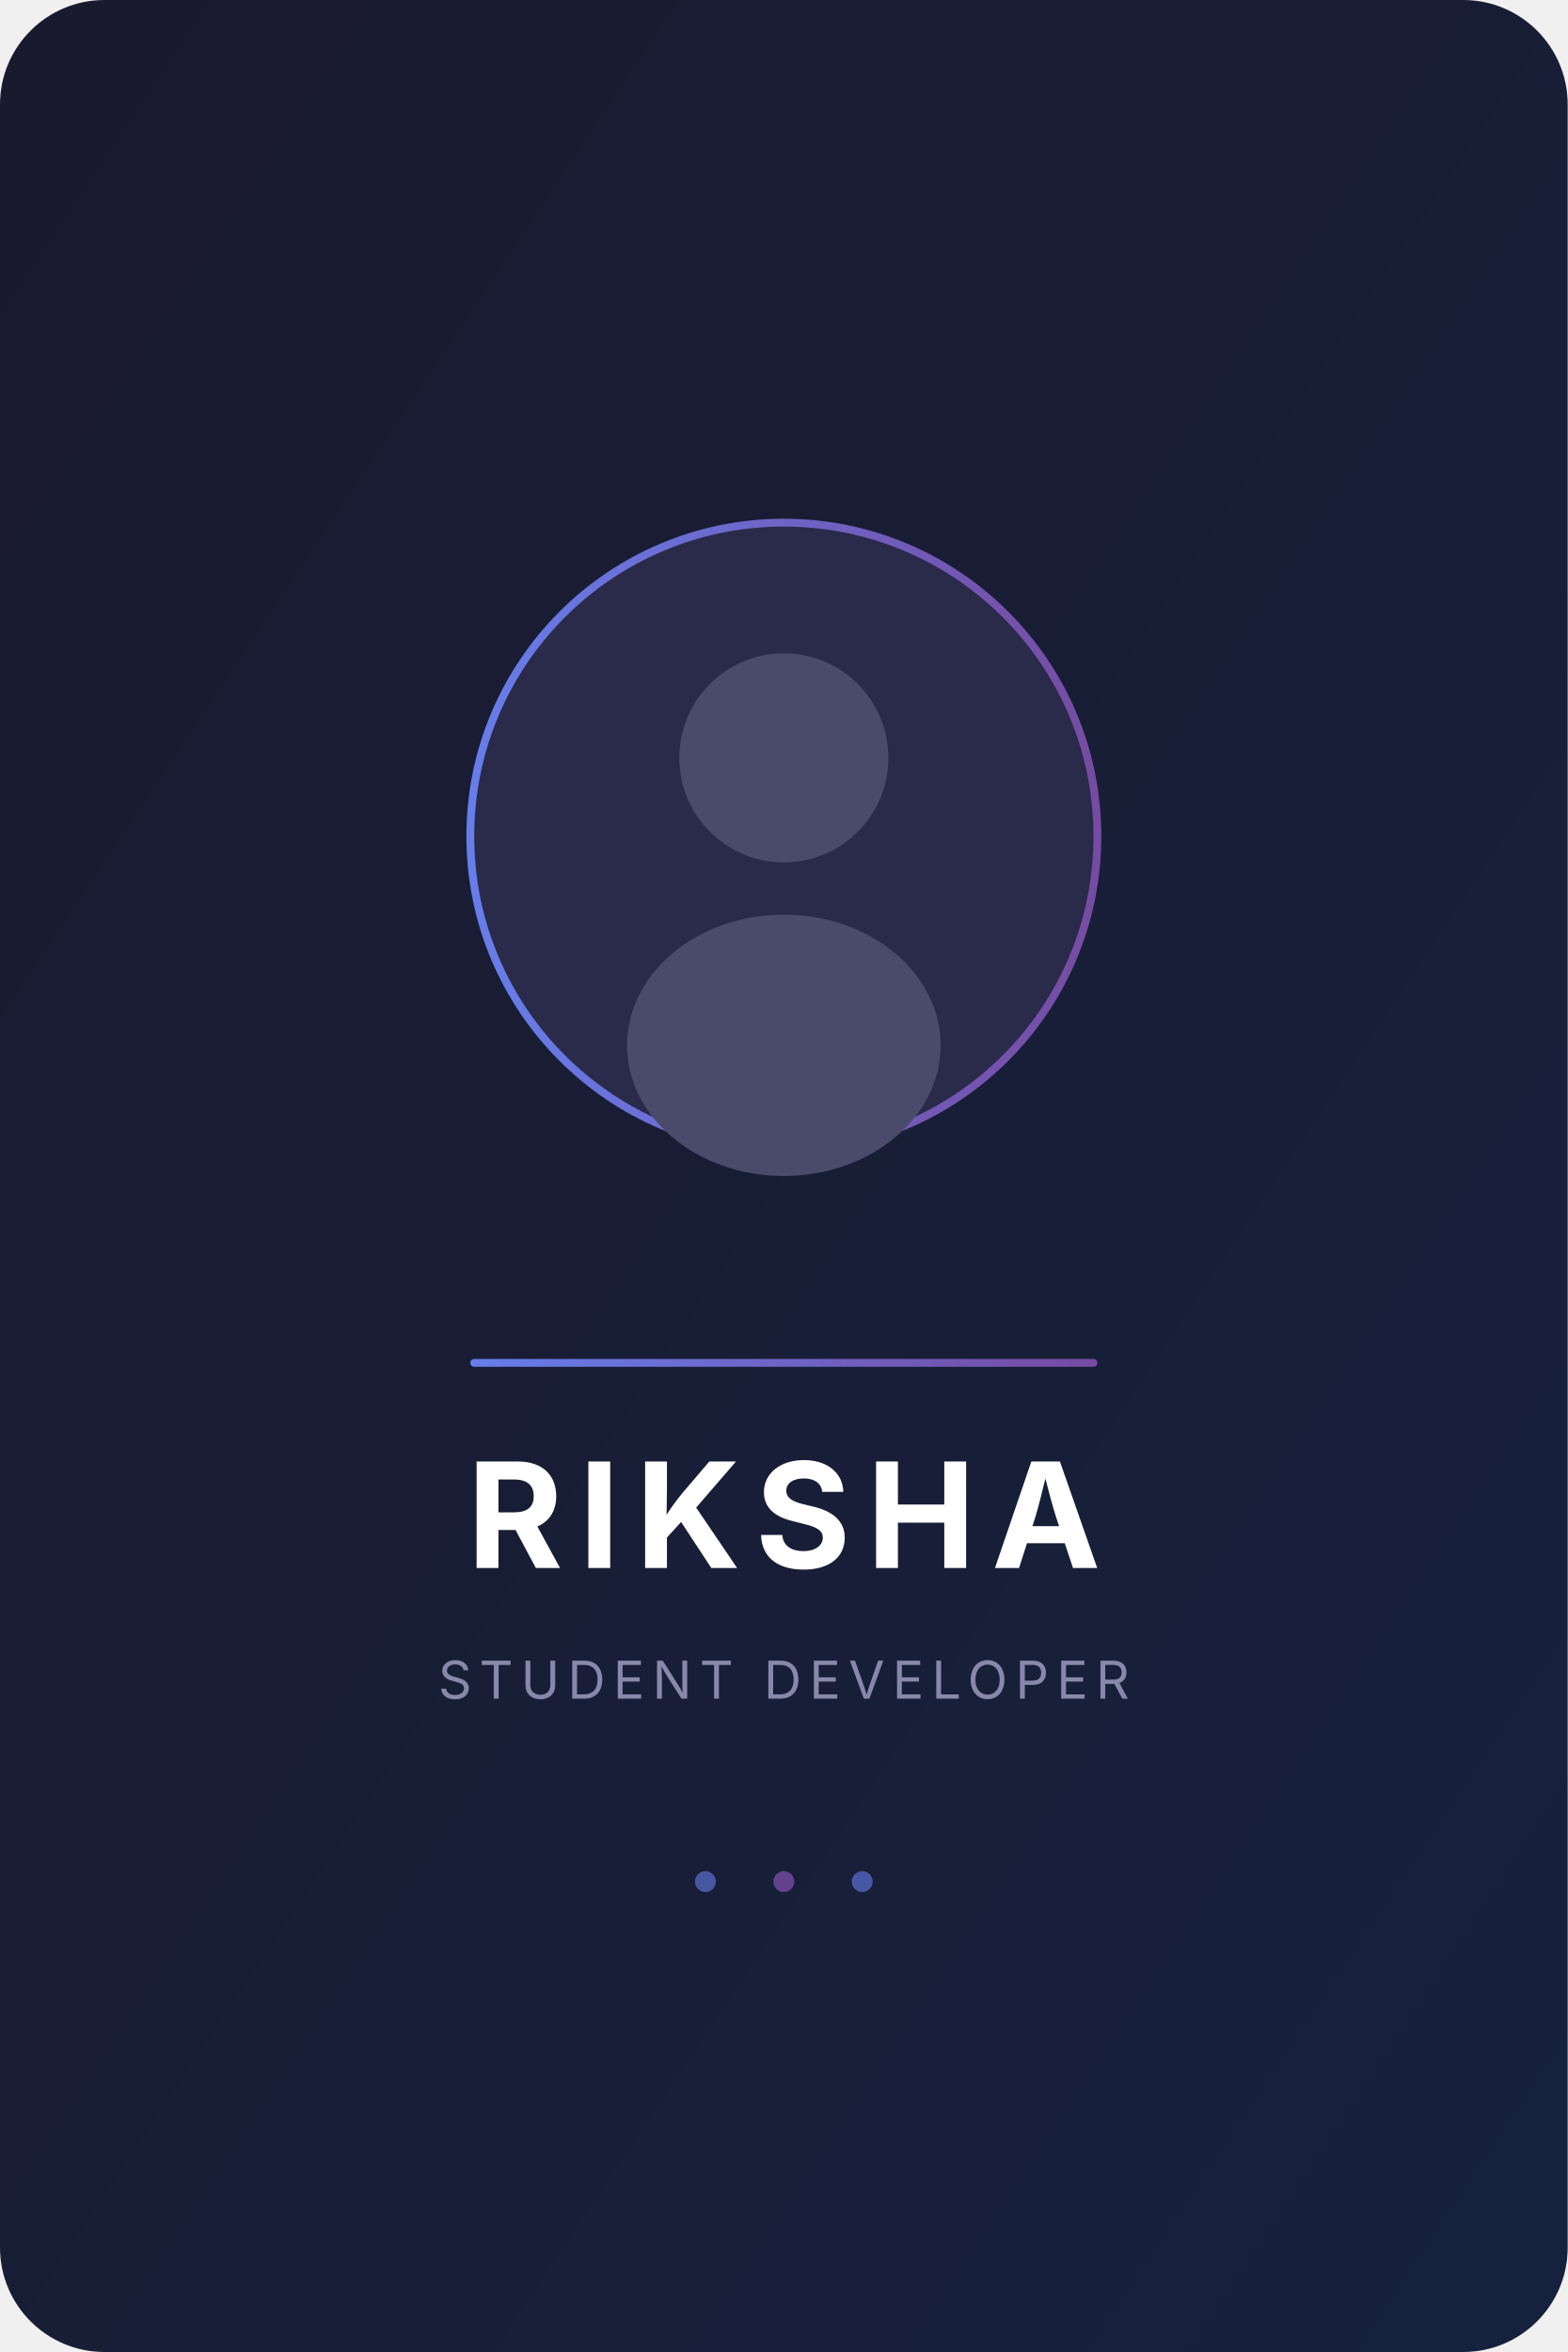
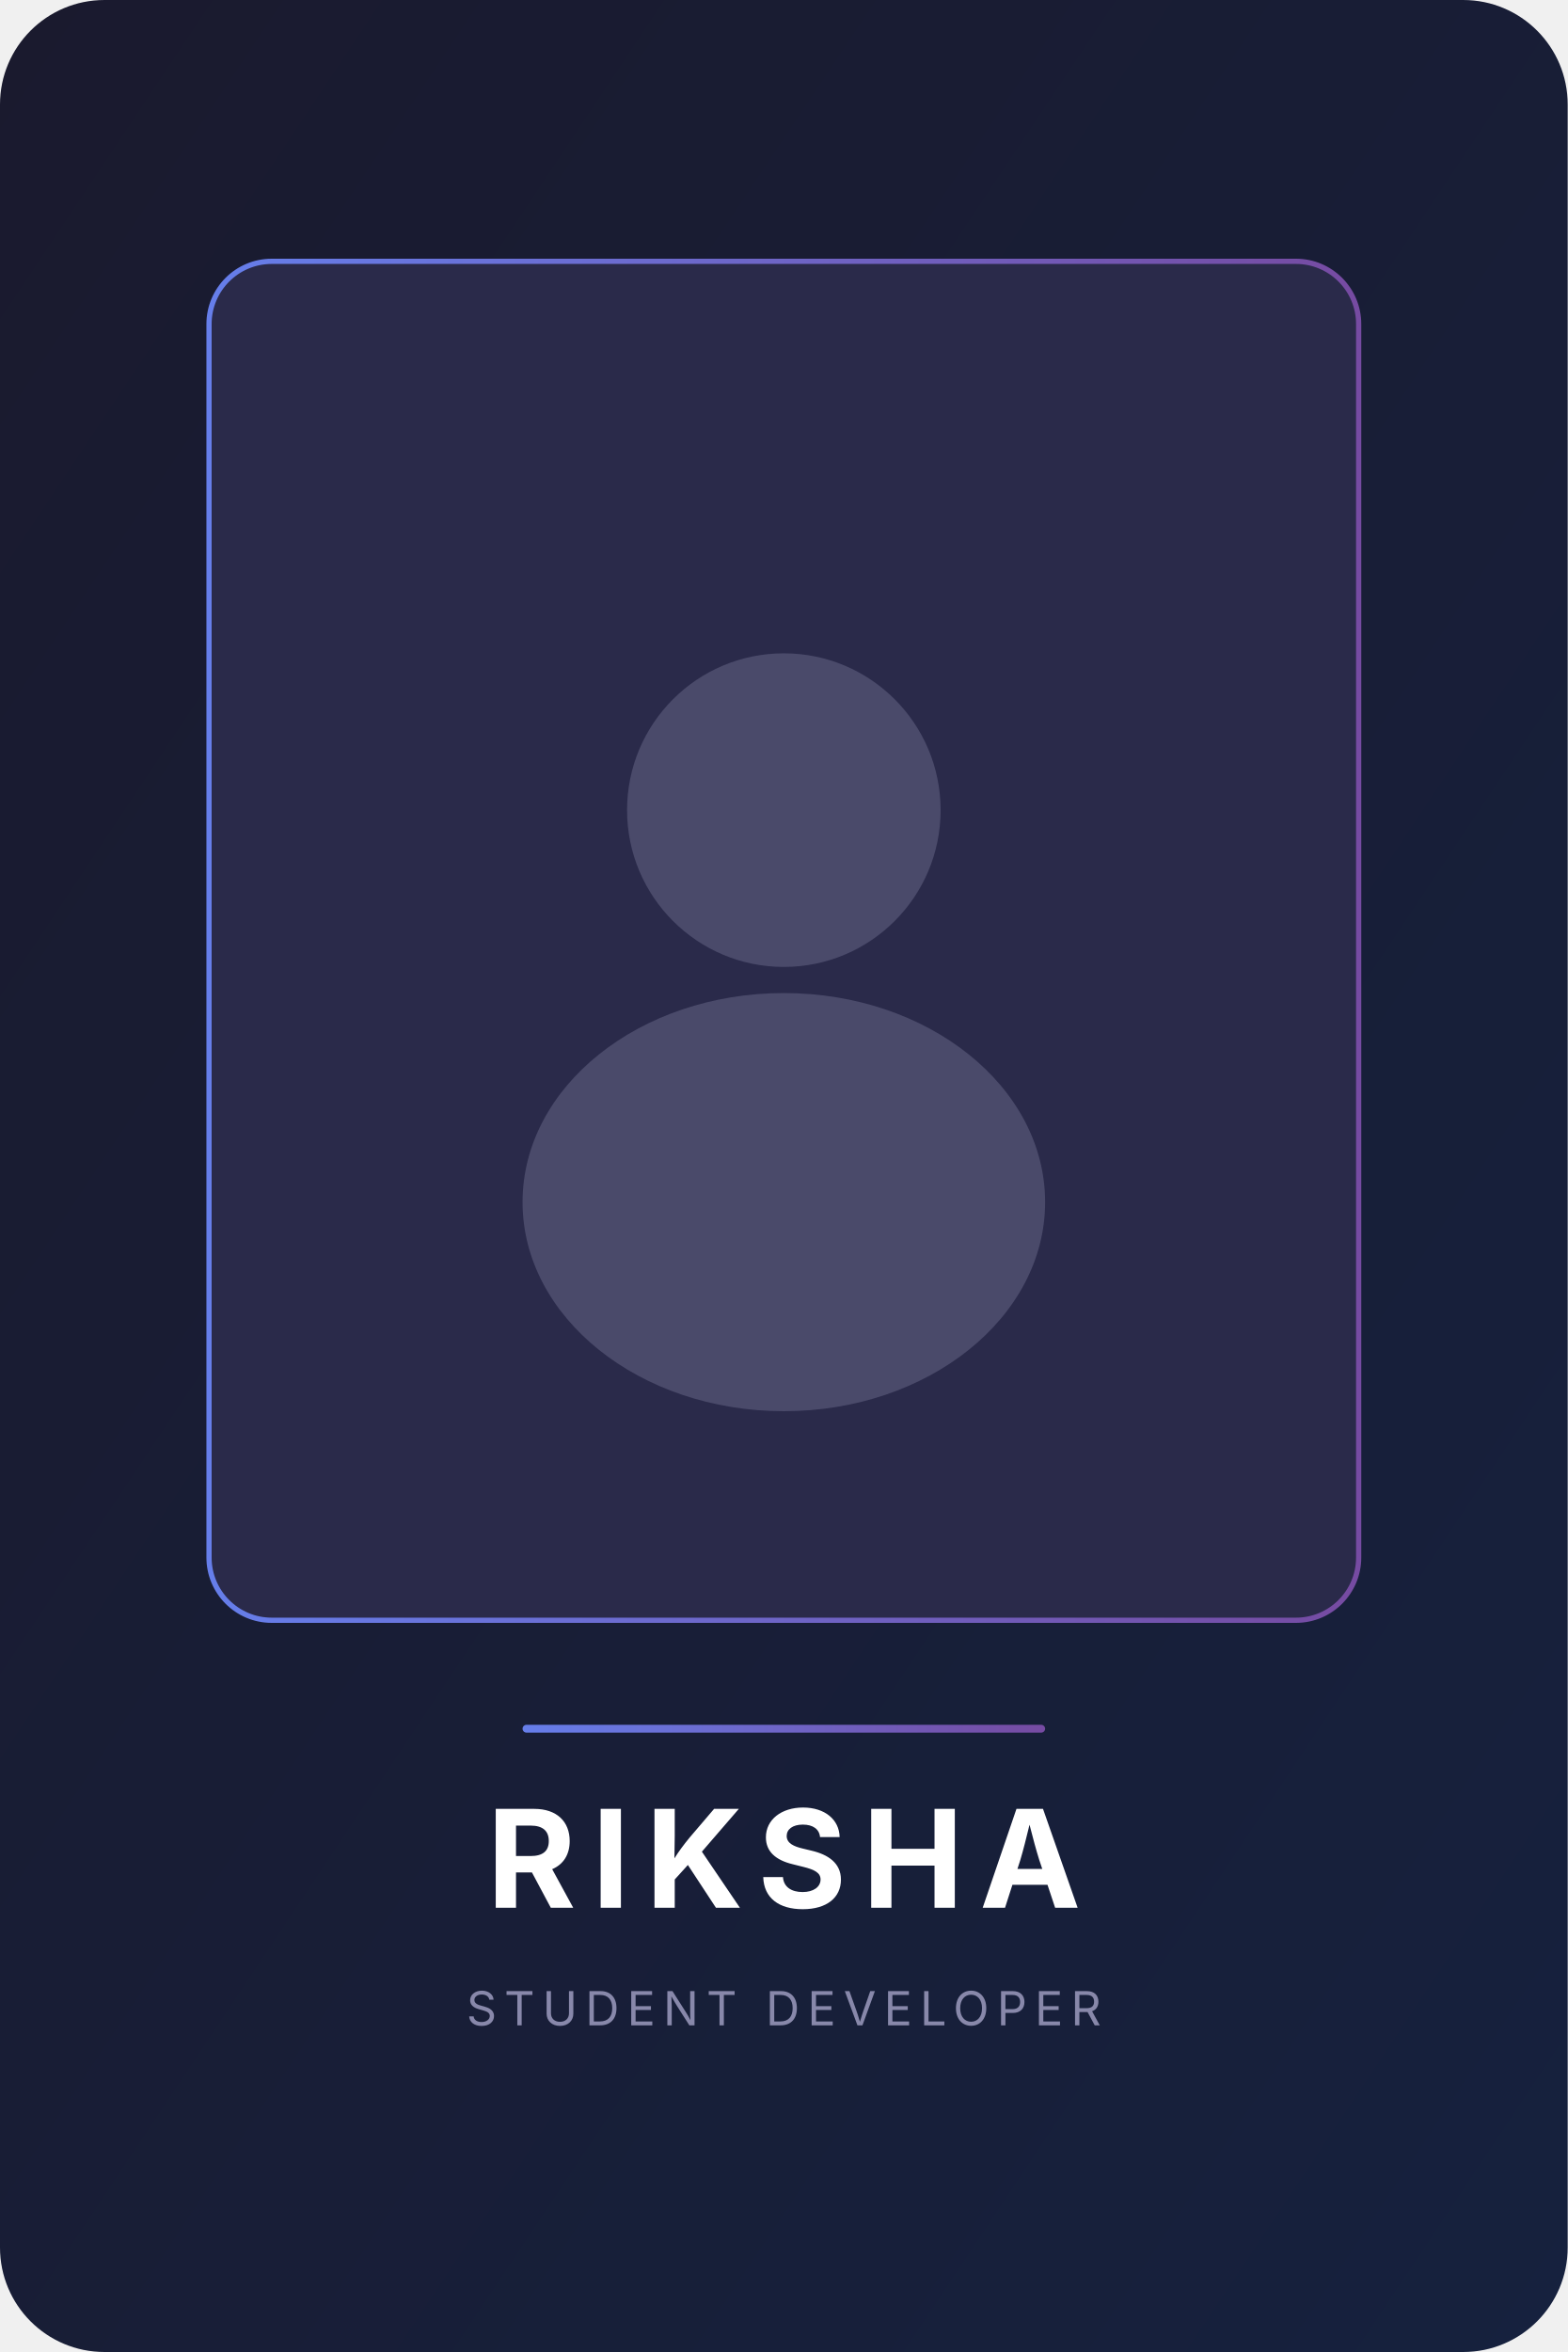
<svg xmlns="http://www.w3.org/2000/svg" width="600" height="900" viewBox="0 0 600 900">
  <defs>
    <linearGradient id="bg" x1="0%" y1="0%" x2="100%" y2="100%">
      <stop offset="0%" style="stop-color:#1a1a2e" />
      <stop offset="100%" style="stop-color:#16213e" />
    </linearGradient>
    <linearGradient id="accent" x1="0%" y1="0%" x2="100%" y2="0%">
      <stop offset="0%" style="stop-color:#667eea" />
      <stop offset="100%" style="stop-color:#764ba2" />
    </linearGradient>
-     <clipPath id="avatarClip">
-       <circle cx="300" cy="320" r="120" />
-     </clipPath>
  </defs>
  <rect width="600" height="900" rx="40" fill="url(#bg)" />
-   <rect x="180" y="520" width="240" height="3" rx="1.5" fill="url(#accent)" />
-   <circle cx="300" cy="320" r="120" fill="#2a2a4a" stroke="url(#accent)" stroke-width="3" />
-   <circle cx="300" cy="290" r="40" fill="#4a4a6a" />
-   <ellipse cx="300" cy="400" rx="60" ry="50" fill="#4a4a6a" />
-   <text x="300" y="600" text-anchor="middle" font-family="system-ui, -apple-system, sans-serif" font-size="56" font-weight="700" fill="white" letter-spacing="6">RIKSHA</text>
-   <text x="300" y="650" text-anchor="middle" font-family="system-ui, -apple-system, sans-serif" font-size="20" fill="#8888aa" letter-spacing="3">STUDENT DEVELOPER</text>
-   <circle cx="270" cy="720" r="4" fill="#667eea" opacity="0.6" />
-   <circle cx="300" cy="720" r="4" fill="#764ba2" opacity="0.8" />
-   <circle cx="330" cy="720" r="4" fill="#667eea" opacity="0.6" />
+   <rect x="80" y="100" width="440" height="520" rx="24" fill="#2a2a4a" stroke="url(#accent)" stroke-width="2" />
+   <circle cx="300" cy="310" r="60" fill="#4a4a6a" />
+   <ellipse cx="300" cy="460" rx="100" ry="80" fill="#4a4a6a" />
+   <rect x="200" y="660" width="200" height="3" rx="1.5" fill="url(#accent)" />
+   <text x="300" y="730" text-anchor="middle" font-family="system-ui, -apple-system, sans-serif" font-size="52" font-weight="700" fill="white" letter-spacing="6">RIKSHA</text>
+   <text x="300" y="775" text-anchor="middle" font-family="system-ui, -apple-system, sans-serif" font-size="18" fill="#8888aa" letter-spacing="3">STUDENT DEVELOPER</text>
</svg>
